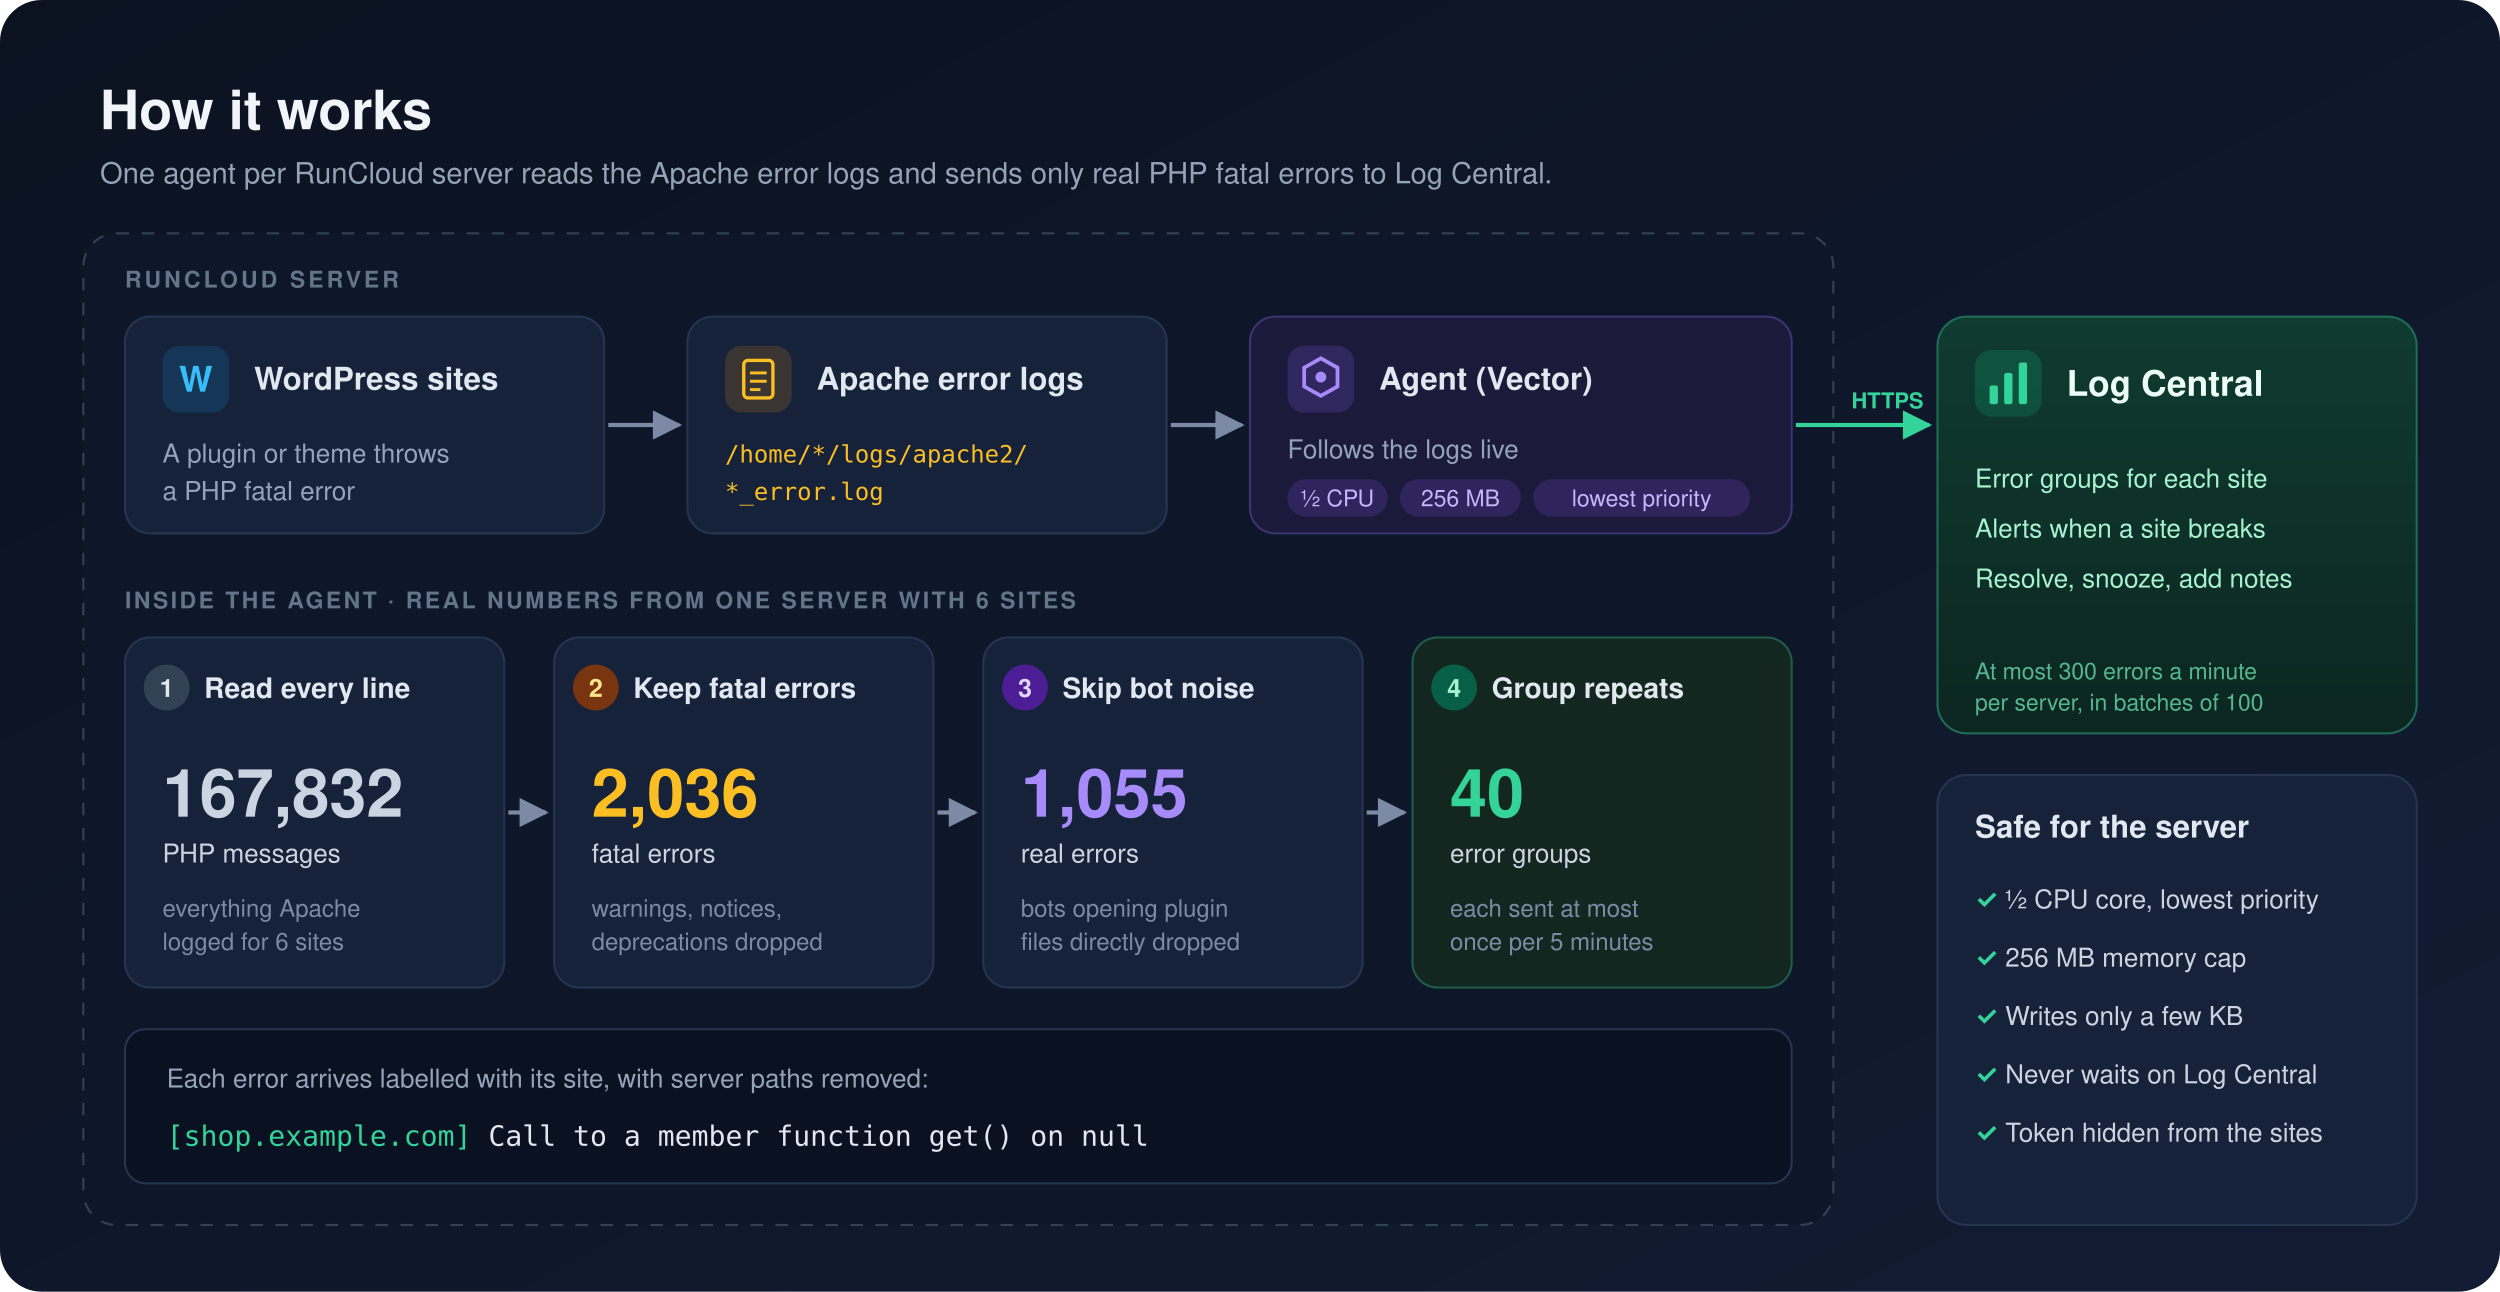
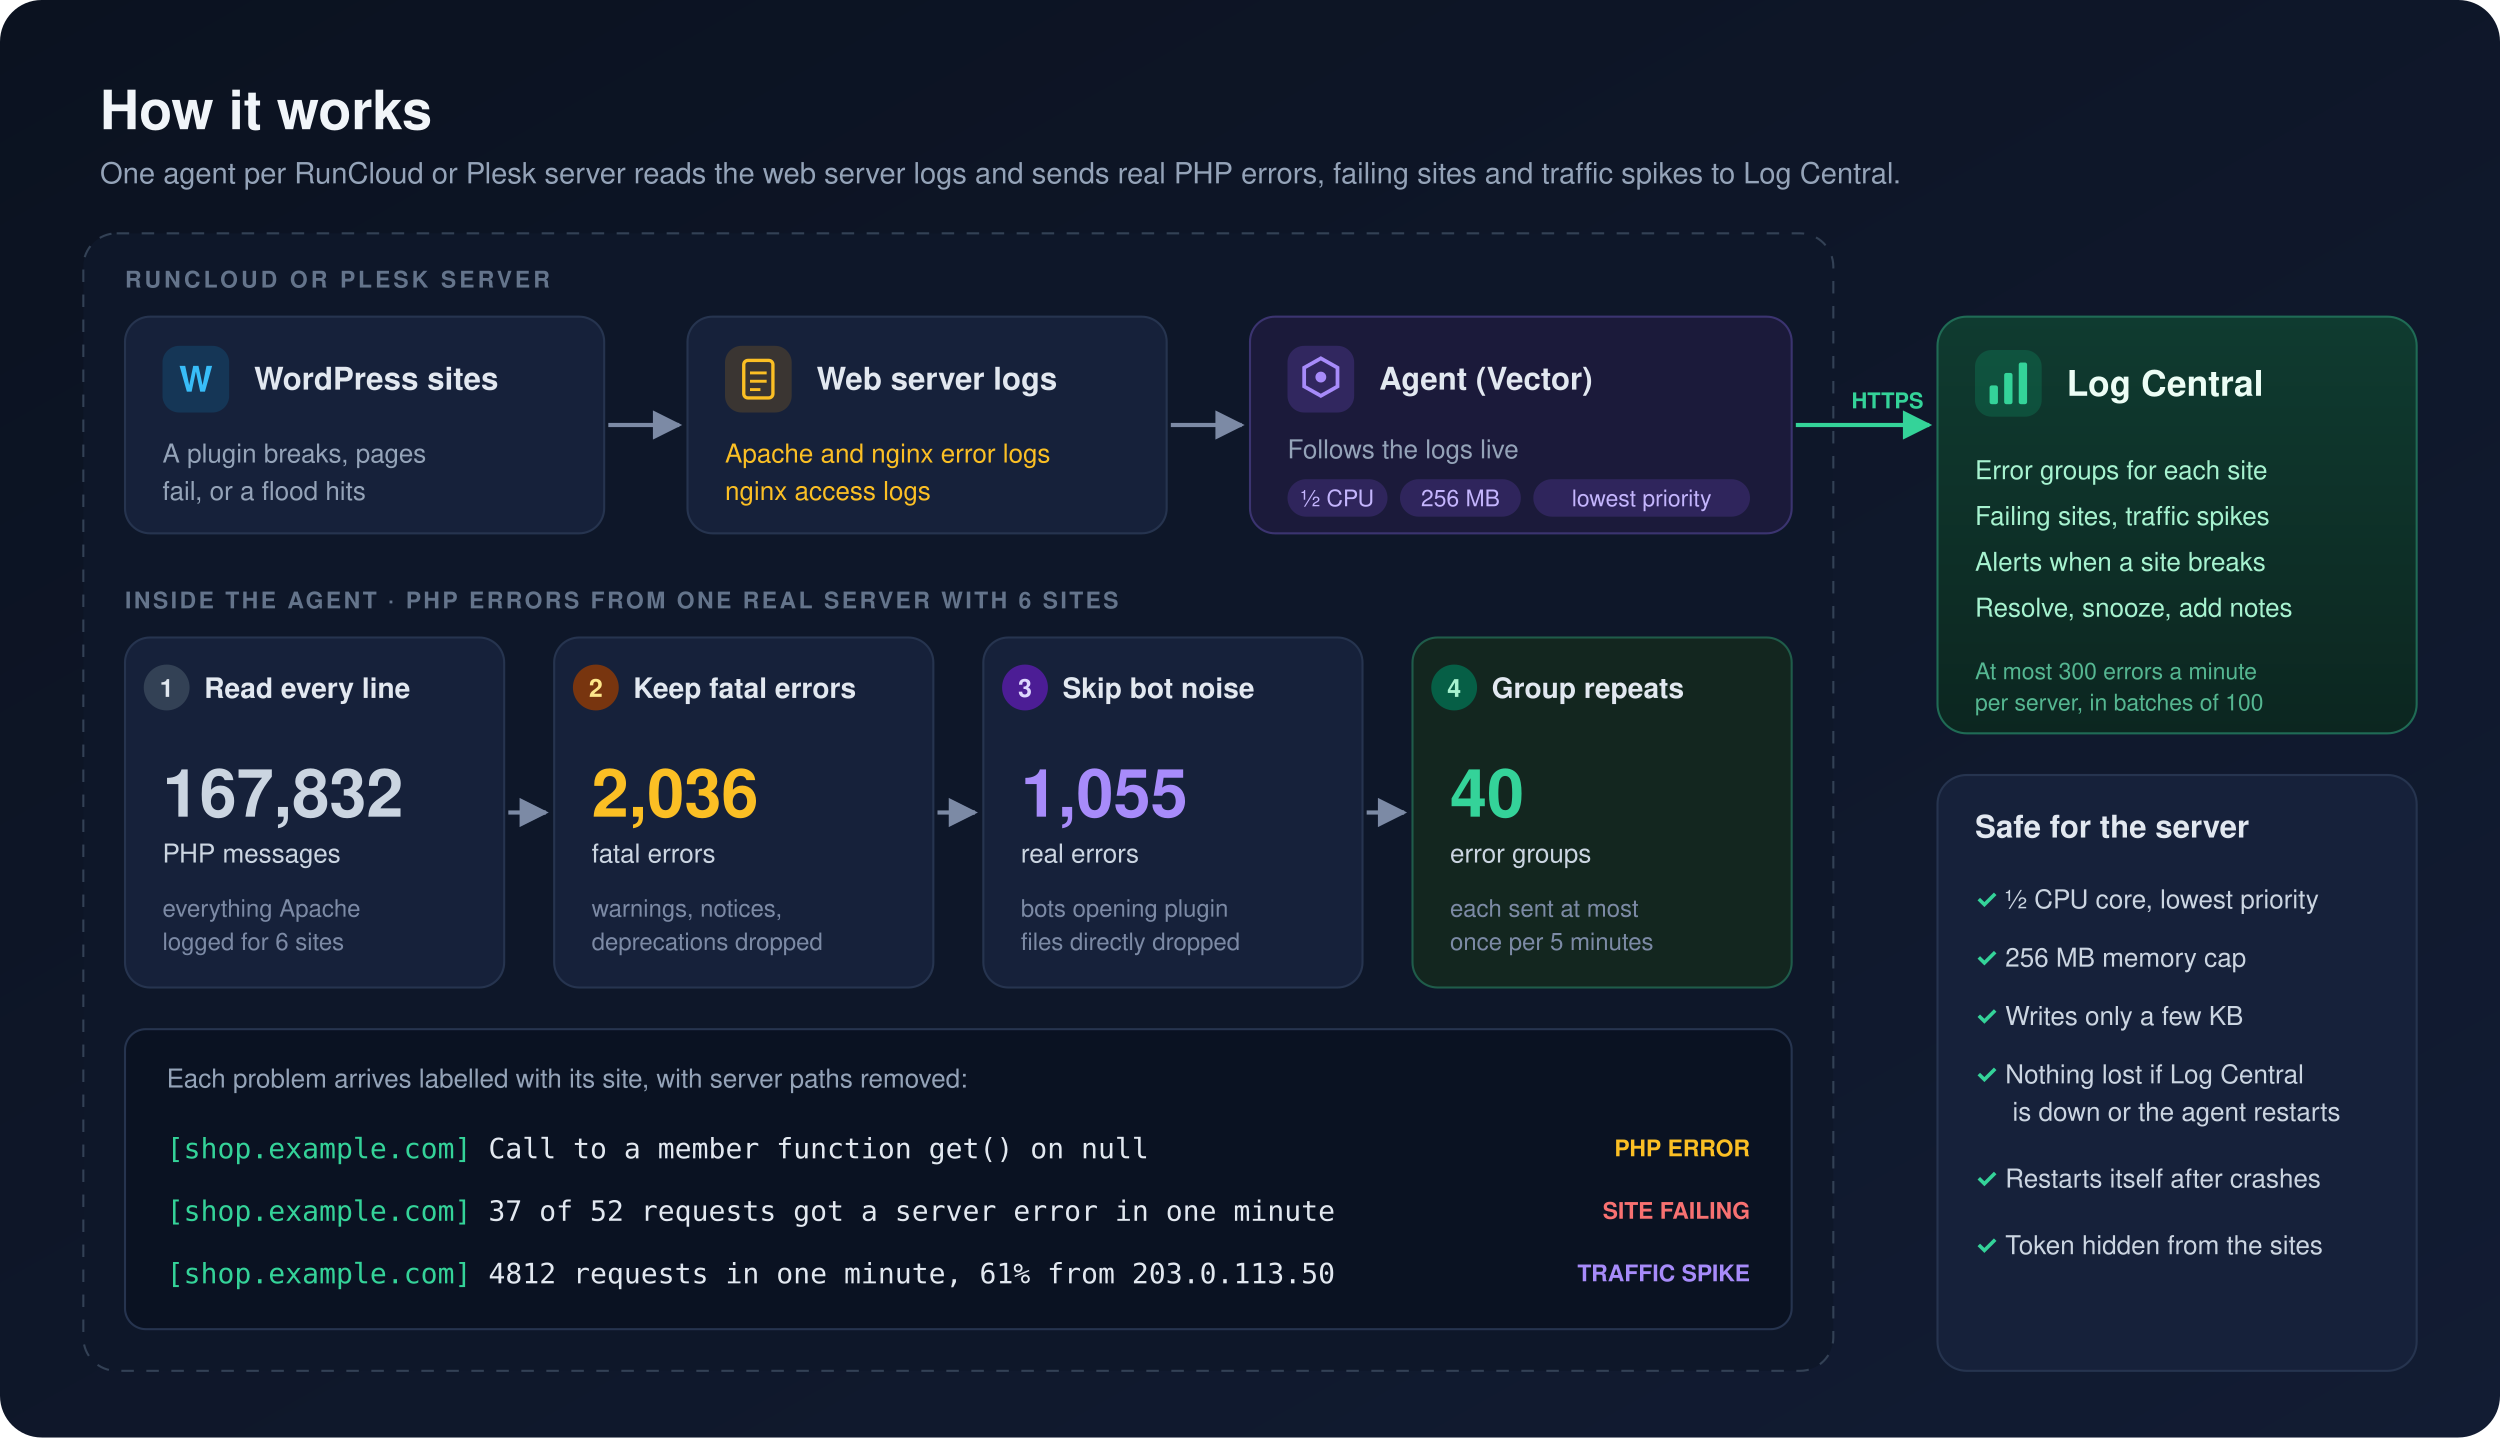
- <svg xmlns="http://www.w3.org/2000/svg" width="1200" height="620" viewBox="0 0 1200 620" font-family="-apple-system, BlinkMacSystemFont, 'Segoe UI', Helvetica, Arial, sans-serif">
+ <svg xmlns="http://www.w3.org/2000/svg" width="1200" height="690" viewBox="0 0 1200 690" font-family="-apple-system, BlinkMacSystemFont, 'Segoe UI', Helvetica, Arial, sans-serif">
  <defs>
    <linearGradient id="bg" x1="0" y1="0" x2="1" y2="1">
      <stop offset="0" stop-color="#0b1220" />
      <stop offset="1" stop-color="#121c33" />
    </linearGradient>
    <linearGradient id="central" x1="0" y1="0" x2="0" y2="1">
      <stop offset="0" stop-color="#0f3b30" />
      <stop offset="1" stop-color="#0c2620" />
    </linearGradient>
    <marker id="arrow" viewBox="0 0 10 10" refX="9" refY="5" markerWidth="7" markerHeight="7" orient="auto-start-reverse">
      <path d="M0 0 L10 5 L0 10 z" fill="#7c8aa5" />
    </marker>
    <marker id="arrow-green" viewBox="0 0 10 10" refX="9" refY="5" markerWidth="7" markerHeight="7" orient="auto-start-reverse">
      <path d="M0 0 L10 5 L0 10 z" fill="#34d399" />
    </marker>
  </defs>
-   <rect width="1200" height="620" rx="20" fill="url(#bg)" />
+   <rect width="1200" height="690" rx="20" fill="url(#bg)" />
  <text x="48" y="62" font-size="26" font-weight="700" fill="#f1f5f9">How it works</text>
-   <text x="48" y="88" font-size="14" fill="#94a3b8">One agent per RunCloud server reads the Apache error logs and sends only real PHP fatal errors to Log Central.</text>
-   <rect x="40" y="112" width="840" height="476" rx="16" fill="#0e1729" stroke="#334155" stroke-dasharray="6 6" />
-   <text x="60" y="138" font-size="11" font-weight="700" letter-spacing="1.5" fill="#64748b">RUNCLOUD SERVER</text>
+   <text x="48" y="88" font-size="14" fill="#94a3b8">One agent per RunCloud or Plesk server reads the web server logs and sends real PHP errors, failing sites and traffic spikes to Log Central.</text>
+   <rect x="40" y="112" width="840" height="546" rx="16" fill="#0e1729" stroke="#334155" stroke-dasharray="6 6" />
+   <text x="60" y="138" font-size="11" font-weight="700" letter-spacing="1.5" fill="#64748b">RUNCLOUD OR PLESK SERVER</text>
  <g>
    <rect x="60" y="152" width="230" height="104" rx="12" fill="#16213a" stroke="#26344f" />
    <rect x="78" y="166" width="32" height="32" rx="8" fill="#0ea5e9" fill-opacity="0.16" />
    <text x="94" y="188" font-size="17" font-weight="800" fill="#38bdf8" text-anchor="middle">W</text>
    <text x="122" y="187" font-size="15" font-weight="700" fill="#e2e8f0">WordPress sites</text>
-     <text x="78" y="222" font-size="12.5" fill="#94a3b8">A plugin or theme throws</text>
-     <text x="78" y="240" font-size="12.5" fill="#94a3b8">a PHP fatal error</text>
+     <text x="78" y="222" font-size="12.5" fill="#94a3b8">A plugin breaks, pages</text>
+     <text x="78" y="240" font-size="12.5" fill="#94a3b8">fail, or a flood hits</text>
  </g>
  <line x1="292" y1="204" x2="326" y2="204" stroke="#7c8aa5" stroke-width="2" marker-end="url(#arrow)" />
  <g>
    <rect x="330" y="152" width="230" height="104" rx="12" fill="#16213a" stroke="#26344f" />
    <rect x="348" y="166" width="32" height="32" rx="8" fill="#f59e0b" fill-opacity="0.16" />
    <rect x="357" y="173" width="14" height="18" rx="2" fill="none" stroke="#fbbf24" stroke-width="1.6" />
    <line x1="360" y1="179" x2="368" y2="179" stroke="#fbbf24" stroke-width="1.4" />
    <line x1="360" y1="183" x2="368" y2="183" stroke="#fbbf24" stroke-width="1.4" />
    <line x1="360" y1="187" x2="365" y2="187" stroke="#fbbf24" stroke-width="1.4" />
-     <text x="392" y="187" font-size="15" font-weight="700" fill="#e2e8f0">Apache error logs</text>
-     <text x="348" y="222" font-size="11.5" fill="#fbbf24" font-family="ui-monospace, SFMono-Regular, Menlo, Consolas, monospace">/home/*/logs/apache2/</text>
-     <text x="348" y="240" font-size="11.5" fill="#fbbf24" font-family="ui-monospace, SFMono-Regular, Menlo, Consolas, monospace">*_error.log</text>
+     <text x="392" y="187" font-size="15" font-weight="700" fill="#e2e8f0">Web server logs</text>
+     <text x="348" y="222" font-size="12.5" fill="#fbbf24">Apache and nginx error logs</text>
+     <text x="348" y="240" font-size="12.5" fill="#fbbf24">nginx access logs</text>
  </g>
  <line x1="562" y1="204" x2="596" y2="204" stroke="#7c8aa5" stroke-width="2" marker-end="url(#arrow)" />
  <g>
    <rect x="600" y="152" width="260" height="104" rx="12" fill="#1b1a3a" stroke="#3b3470" />
    <rect x="618" y="166" width="32" height="32" rx="8" fill="#8b5cf6" fill-opacity="0.2" />
    <path d="M634 172 L642 176.5 L642 185.5 L634 190 L626 185.5 L626 176.5 Z" fill="none" stroke="#a78bfa" stroke-width="1.8" />
    <circle cx="634" cy="181" r="2.6" fill="#a78bfa" />
    <text x="662" y="187" font-size="15" font-weight="700" fill="#e2e8f0">Agent (Vector)</text>
    <text x="618" y="220" font-size="12.5" fill="#94a3b8">Follows the logs live</text>
    <rect x="618" y="230" width="48" height="18" rx="9" fill="#8b5cf6" fill-opacity="0.18" />
    <text x="642" y="243" font-size="11" fill="#c4b5fd" text-anchor="middle">½ CPU</text>
    <rect x="672" y="230" width="58" height="18" rx="9" fill="#8b5cf6" fill-opacity="0.18" />
    <text x="701" y="243" font-size="11" fill="#c4b5fd" text-anchor="middle">256 MB</text>
    <rect x="736" y="230" width="104" height="18" rx="9" fill="#8b5cf6" fill-opacity="0.18" />
    <text x="788" y="243" font-size="11" fill="#c4b5fd" text-anchor="middle">lowest priority</text>
  </g>
  <line x1="862" y1="204" x2="926" y2="204" stroke="#34d399" stroke-width="2" marker-end="url(#arrow-green)" />
  <text x="906" y="196" font-size="10.5" font-weight="700" fill="#34d399" text-anchor="middle">HTTPS</text>
-   <text x="60" y="292" font-size="11" font-weight="700" letter-spacing="1.2" fill="#64748b">INSIDE THE AGENT · REAL NUMBERS FROM ONE SERVER WITH 6 SITES</text>
+   <text x="60" y="292" font-size="11" font-weight="700" letter-spacing="1.2" fill="#64748b">INSIDE THE AGENT · PHP ERRORS FROM ONE REAL SERVER WITH 6 SITES</text>
  <g>
    <rect x="60" y="306" width="182" height="168" rx="12" fill="#16213a" stroke="#26344f" />
    <circle cx="80" cy="330" r="11" fill="#334155" />
    <text x="80" y="334.5" font-size="12" font-weight="700" fill="#e2e8f0" text-anchor="middle">1</text>
    <text x="98" y="335" font-size="13.5" font-weight="700" fill="#e2e8f0">Read every line</text>
    <text x="78" y="392" font-size="32" font-weight="800" fill="#cbd5e1">167,832</text>
    <text x="78" y="414" font-size="12.5" fill="#cbd5e1">PHP messages</text>
    <text x="78" y="440" font-size="11.5" fill="#7c8aa5">everything Apache</text>
    <text x="78" y="456" font-size="11.5" fill="#7c8aa5">logged for 6 sites</text>
  </g>
  <line x1="244" y1="390" x2="262" y2="390" stroke="#7c8aa5" stroke-width="2" marker-end="url(#arrow)" />
  <g>
    <rect x="266" y="306" width="182" height="168" rx="12" fill="#16213a" stroke="#26344f" />
    <circle cx="286" cy="330" r="11" fill="#78350f" />
    <text x="286" y="334.5" font-size="12" font-weight="700" fill="#fde68a" text-anchor="middle">2</text>
    <text x="304" y="335" font-size="13.5" font-weight="700" fill="#e2e8f0">Keep fatal errors</text>
    <text x="284" y="392" font-size="32" font-weight="800" fill="#fbbf24">2,036</text>
    <text x="284" y="414" font-size="12.5" fill="#cbd5e1">fatal errors</text>
    <text x="284" y="440" font-size="11.5" fill="#7c8aa5">warnings, notices,</text>
    <text x="284" y="456" font-size="11.5" fill="#7c8aa5">deprecations dropped</text>
  </g>
  <line x1="450" y1="390" x2="468" y2="390" stroke="#7c8aa5" stroke-width="2" marker-end="url(#arrow)" />
  <g>
    <rect x="472" y="306" width="182" height="168" rx="12" fill="#16213a" stroke="#26344f" />
    <circle cx="492" cy="330" r="11" fill="#4c1d95" />
    <text x="492" y="334.5" font-size="12" font-weight="700" fill="#ddd6fe" text-anchor="middle">3</text>
    <text x="510" y="335" font-size="13.5" font-weight="700" fill="#e2e8f0">Skip bot noise</text>
    <text x="490" y="392" font-size="32" font-weight="800" fill="#a78bfa">1,055</text>
    <text x="490" y="414" font-size="12.5" fill="#cbd5e1">real errors</text>
    <text x="490" y="440" font-size="11.5" fill="#7c8aa5">bots opening plugin</text>
    <text x="490" y="456" font-size="11.5" fill="#7c8aa5">files directly dropped</text>
  </g>
  <line x1="656" y1="390" x2="674" y2="390" stroke="#7c8aa5" stroke-width="2" marker-end="url(#arrow)" />
  <g>
    <rect x="678" y="306" width="182" height="168" rx="12" fill="#13261f" stroke="#1f5c4a" />
    <circle cx="698" cy="330" r="11" fill="#065f46" />
    <text x="698" y="334.5" font-size="12" font-weight="700" fill="#a7f3d0" text-anchor="middle">4</text>
    <text x="716" y="335" font-size="13.5" font-weight="700" fill="#e2e8f0">Group repeats</text>
    <text x="696" y="392" font-size="32" font-weight="800" fill="#34d399">40</text>
    <text x="696" y="414" font-size="12.5" fill="#cbd5e1">error groups</text>
    <text x="696" y="440" font-size="11.5" fill="#7c8aa5">each sent at most</text>
    <text x="696" y="456" font-size="11.5" fill="#7c8aa5">once per 5 minutes</text>
  </g>
-   <rect x="60" y="494" width="800" height="74" rx="10" fill="#0a1222" stroke="#26344f" />
-   <text x="80" y="522" font-size="12.5" fill="#94a3b8">Each error arrives labelled with its site, with server paths removed:</text>
-   <text x="80" y="550" font-size="13.5" fill="#e2e8f0" font-family="ui-monospace, SFMono-Regular, Menlo, Consolas, monospace">
-     <tspan fill="#34d399">[shop.example.com]</tspan> Call to a member function get() on null</text>
+   <rect x="60" y="494" width="800" height="144" rx="10" fill="#0a1222" stroke="#26344f" />
+   <text x="80" y="522" font-size="12.5" fill="#94a3b8">Each problem arrives labelled with its site, with server paths removed:</text>
+   <g font-size="13.5" fill="#e2e8f0" font-family="ui-monospace, SFMono-Regular, Menlo, Consolas, monospace">
+     <text x="80" y="556">
+       <tspan fill="#34d399">[shop.example.com]</tspan> Call to a member function get() on null</text>
+     <text x="80" y="586">
+       <tspan fill="#34d399">[shop.example.com]</tspan> 37 of 52 requests got a server error in one minute</text>
+     <text x="80" y="616">
+       <tspan fill="#34d399">[shop.example.com]</tspan> 4812 requests in one minute, 61% from 203.0.113.50</text>
+   </g>
+   <g font-size="11" font-weight="700" text-anchor="end">
+     <text x="840" y="555" fill="#fbbf24">PHP ERROR</text>
+     <text x="840" y="585" fill="#f87171">SITE FAILING</text>
+     <text x="840" y="615" fill="#a78bfa">TRAFFIC SPIKE</text>
+   </g>
  <g>
    <rect x="930" y="152" width="230" height="200" rx="14" fill="url(#central)" stroke="#1f6b55" />
    <rect x="948" y="168" width="32" height="32" rx="8" fill="#10b981" fill-opacity="0.2" />
    <rect x="955" y="185" width="4" height="9" rx="1" fill="#34d399" />
    <rect x="962" y="179" width="4" height="15" rx="1" fill="#34d399" />
    <rect x="969" y="174" width="4" height="20" rx="1" fill="#34d399" />
    <text x="992" y="190" font-size="17" font-weight="700" fill="#ecfdf5">Log Central</text>
-     <text x="948" y="234" font-size="12.5" fill="#a7f3d0">Error groups for each site</text>
-     <text x="948" y="258" font-size="12.5" fill="#a7f3d0">Alerts when a site breaks</text>
-     <text x="948" y="282" font-size="12.5" fill="#a7f3d0">Resolve, snooze, add notes</text>
+     <text x="948" y="230" font-size="12.5" fill="#a7f3d0">Error groups for each site</text>
+     <text x="948" y="252" font-size="12.5" fill="#a7f3d0">Failing sites, traffic spikes</text>
+     <text x="948" y="274" font-size="12.5" fill="#a7f3d0">Alerts when a site breaks</text>
+     <text x="948" y="296" font-size="12.5" fill="#a7f3d0">Resolve, snooze, add notes</text>
    <text x="948" y="326" font-size="11" fill="#6ee7b7" fill-opacity="0.75">At most 300 errors a minute</text>
    <text x="948" y="341" font-size="11" fill="#6ee7b7" fill-opacity="0.75">per server, in batches of 100</text>
  </g>
  <g>
-     <rect x="930" y="372" width="230" height="216" rx="14" fill="#16213a" stroke="#26344f" />
+     <rect x="930" y="372" width="230" height="286" rx="14" fill="#16213a" stroke="#26344f" />
    <text x="948" y="402" font-size="15" font-weight="700" fill="#e2e8f0">Safe for the server</text>
    <g font-size="12.5" fill="#cbd5e1">
      <text x="948" y="436">
        <tspan fill="#34d399" font-weight="700">✓</tspan>  ½ CPU core, lowest priority</text>
      <text x="948" y="464">
        <tspan fill="#34d399" font-weight="700">✓</tspan>  256 MB memory cap</text>
      <text x="948" y="492">
        <tspan fill="#34d399" font-weight="700">✓</tspan>  Writes only a few KB</text>
      <text x="948" y="520">
-         <tspan fill="#34d399" font-weight="700">✓</tspan>  Never waits on Log Central</text>
-       <text x="948" y="548">
+         <tspan fill="#34d399" font-weight="700">✓</tspan>  Nothing lost if Log Central</text>
+       <text x="966" y="538">is down or the agent restarts</text>
+       <text x="948" y="570">
+         <tspan fill="#34d399" font-weight="700">✓</tspan>  Restarts itself after crashes</text>
+       <text x="948" y="602">
        <tspan fill="#34d399" font-weight="700">✓</tspan>  Token hidden from the sites</text>
    </g>
  </g>
</svg>
